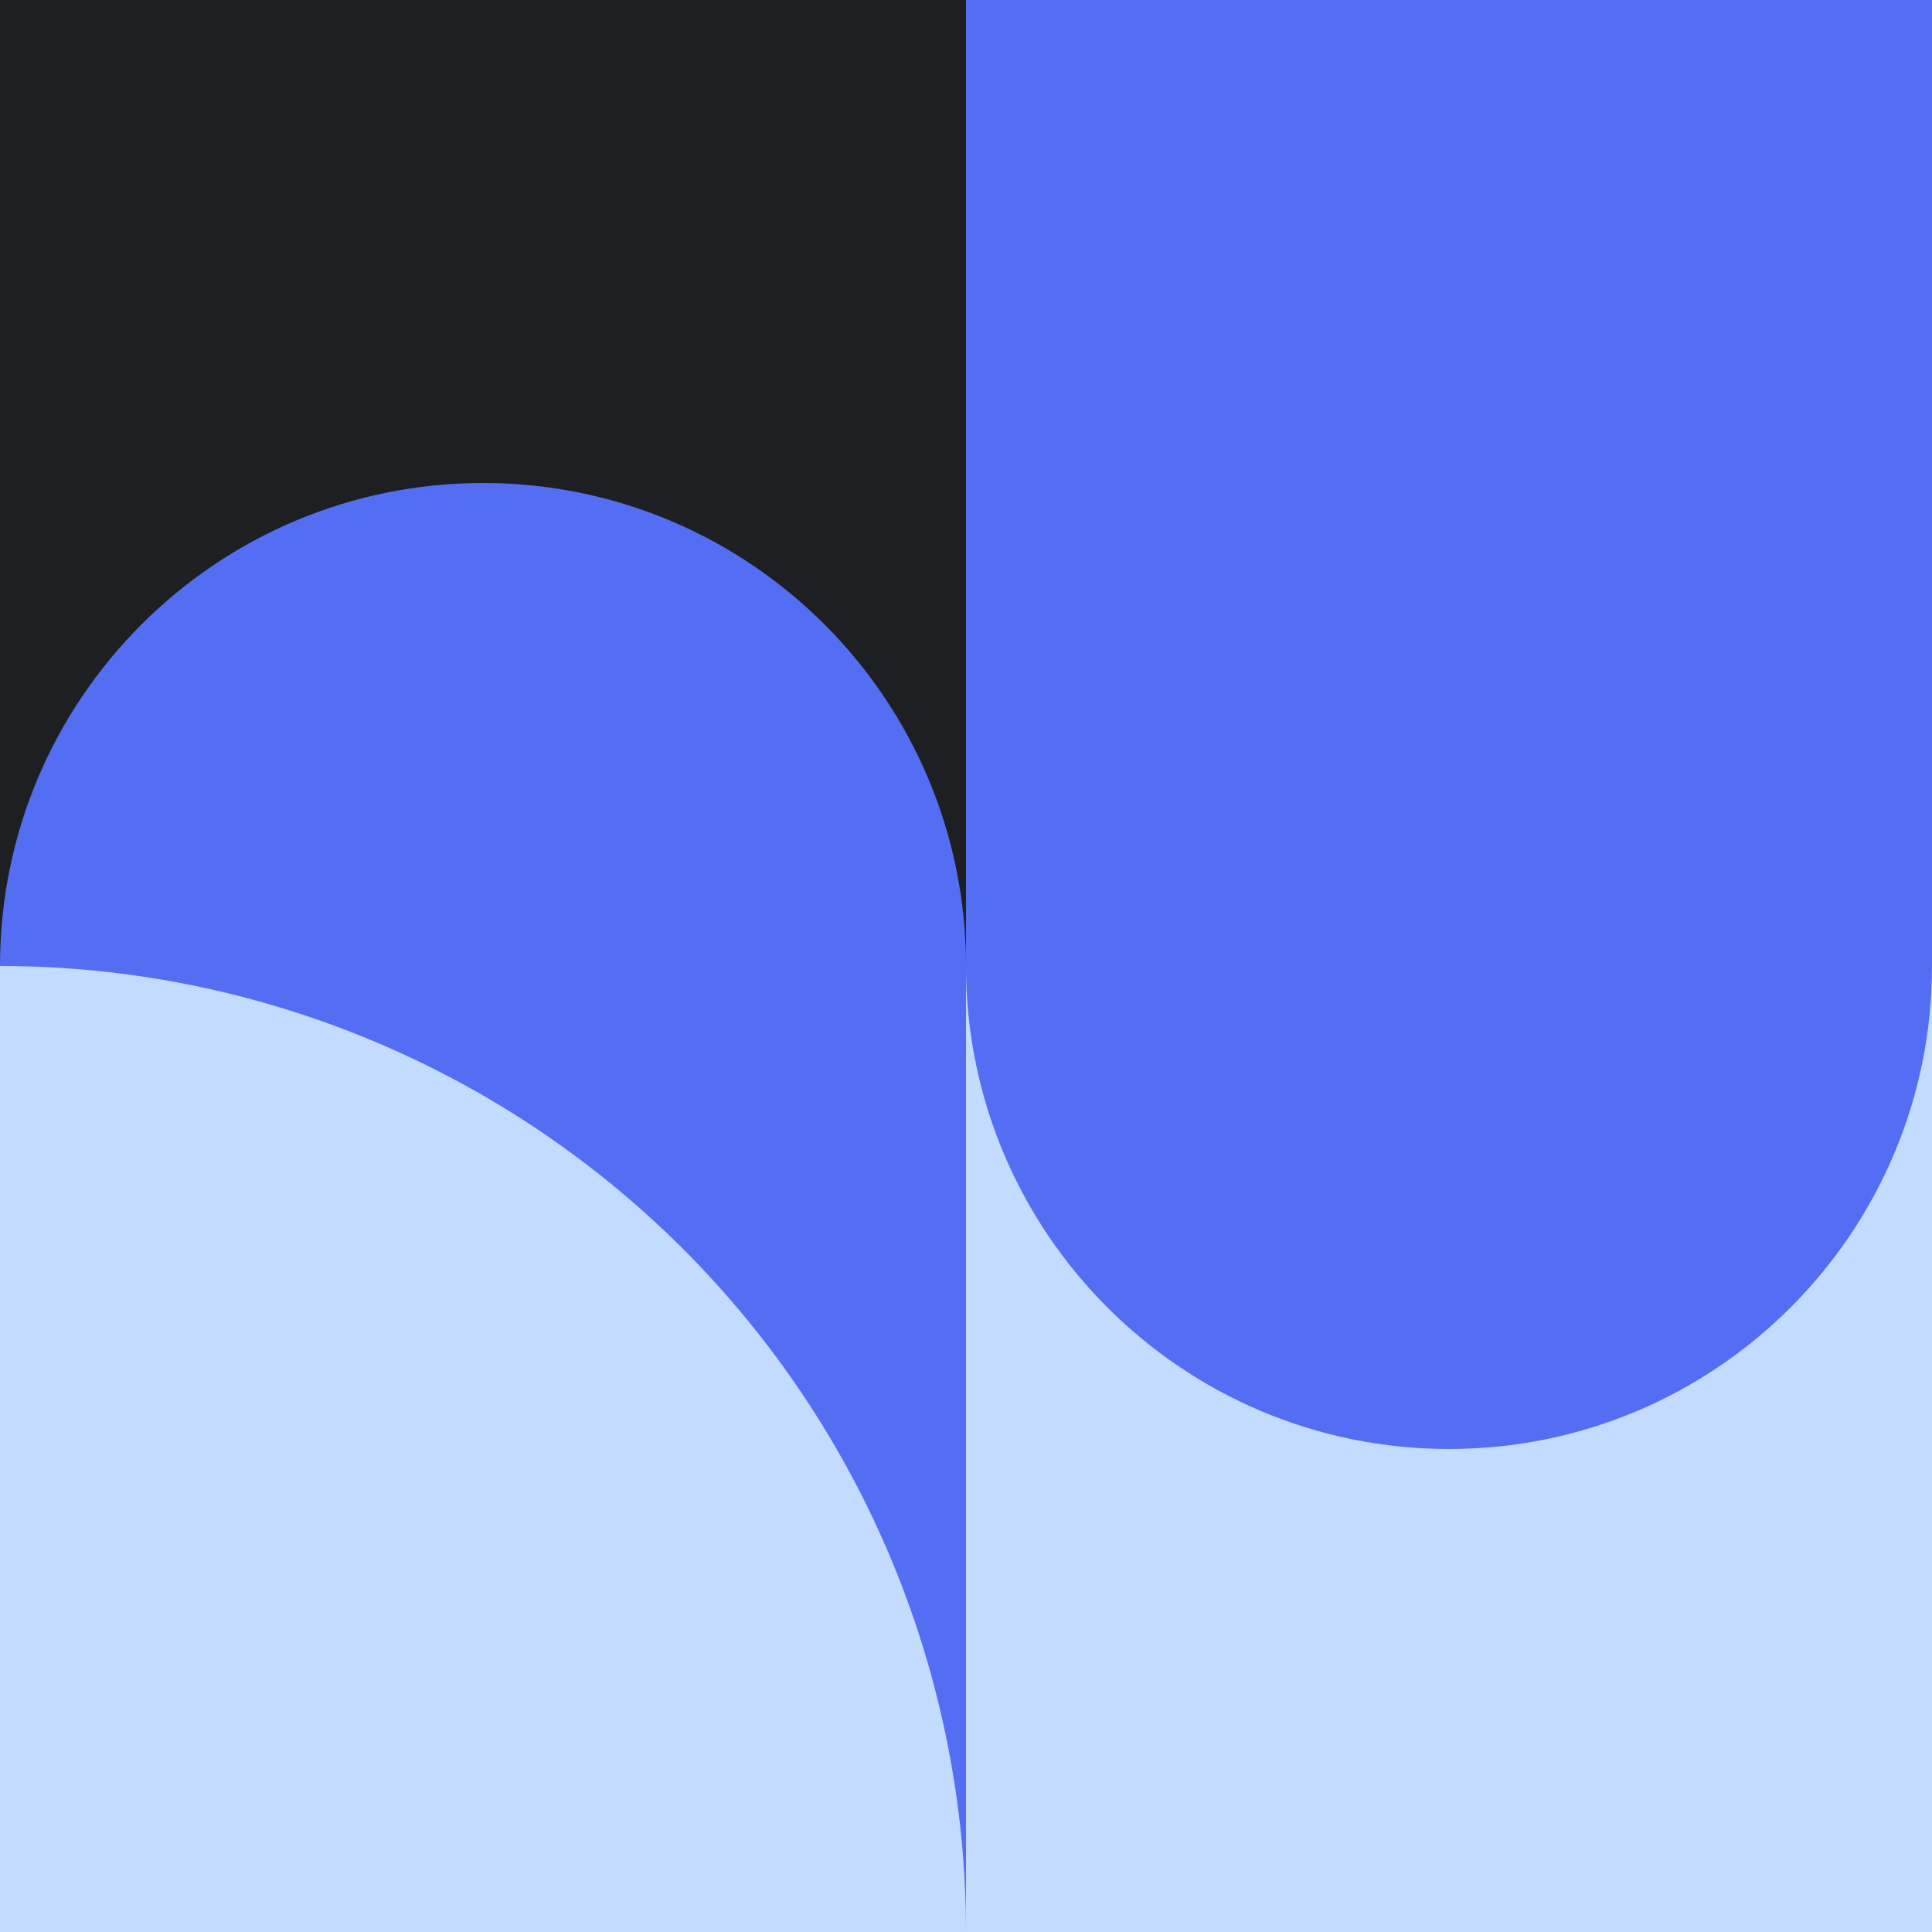
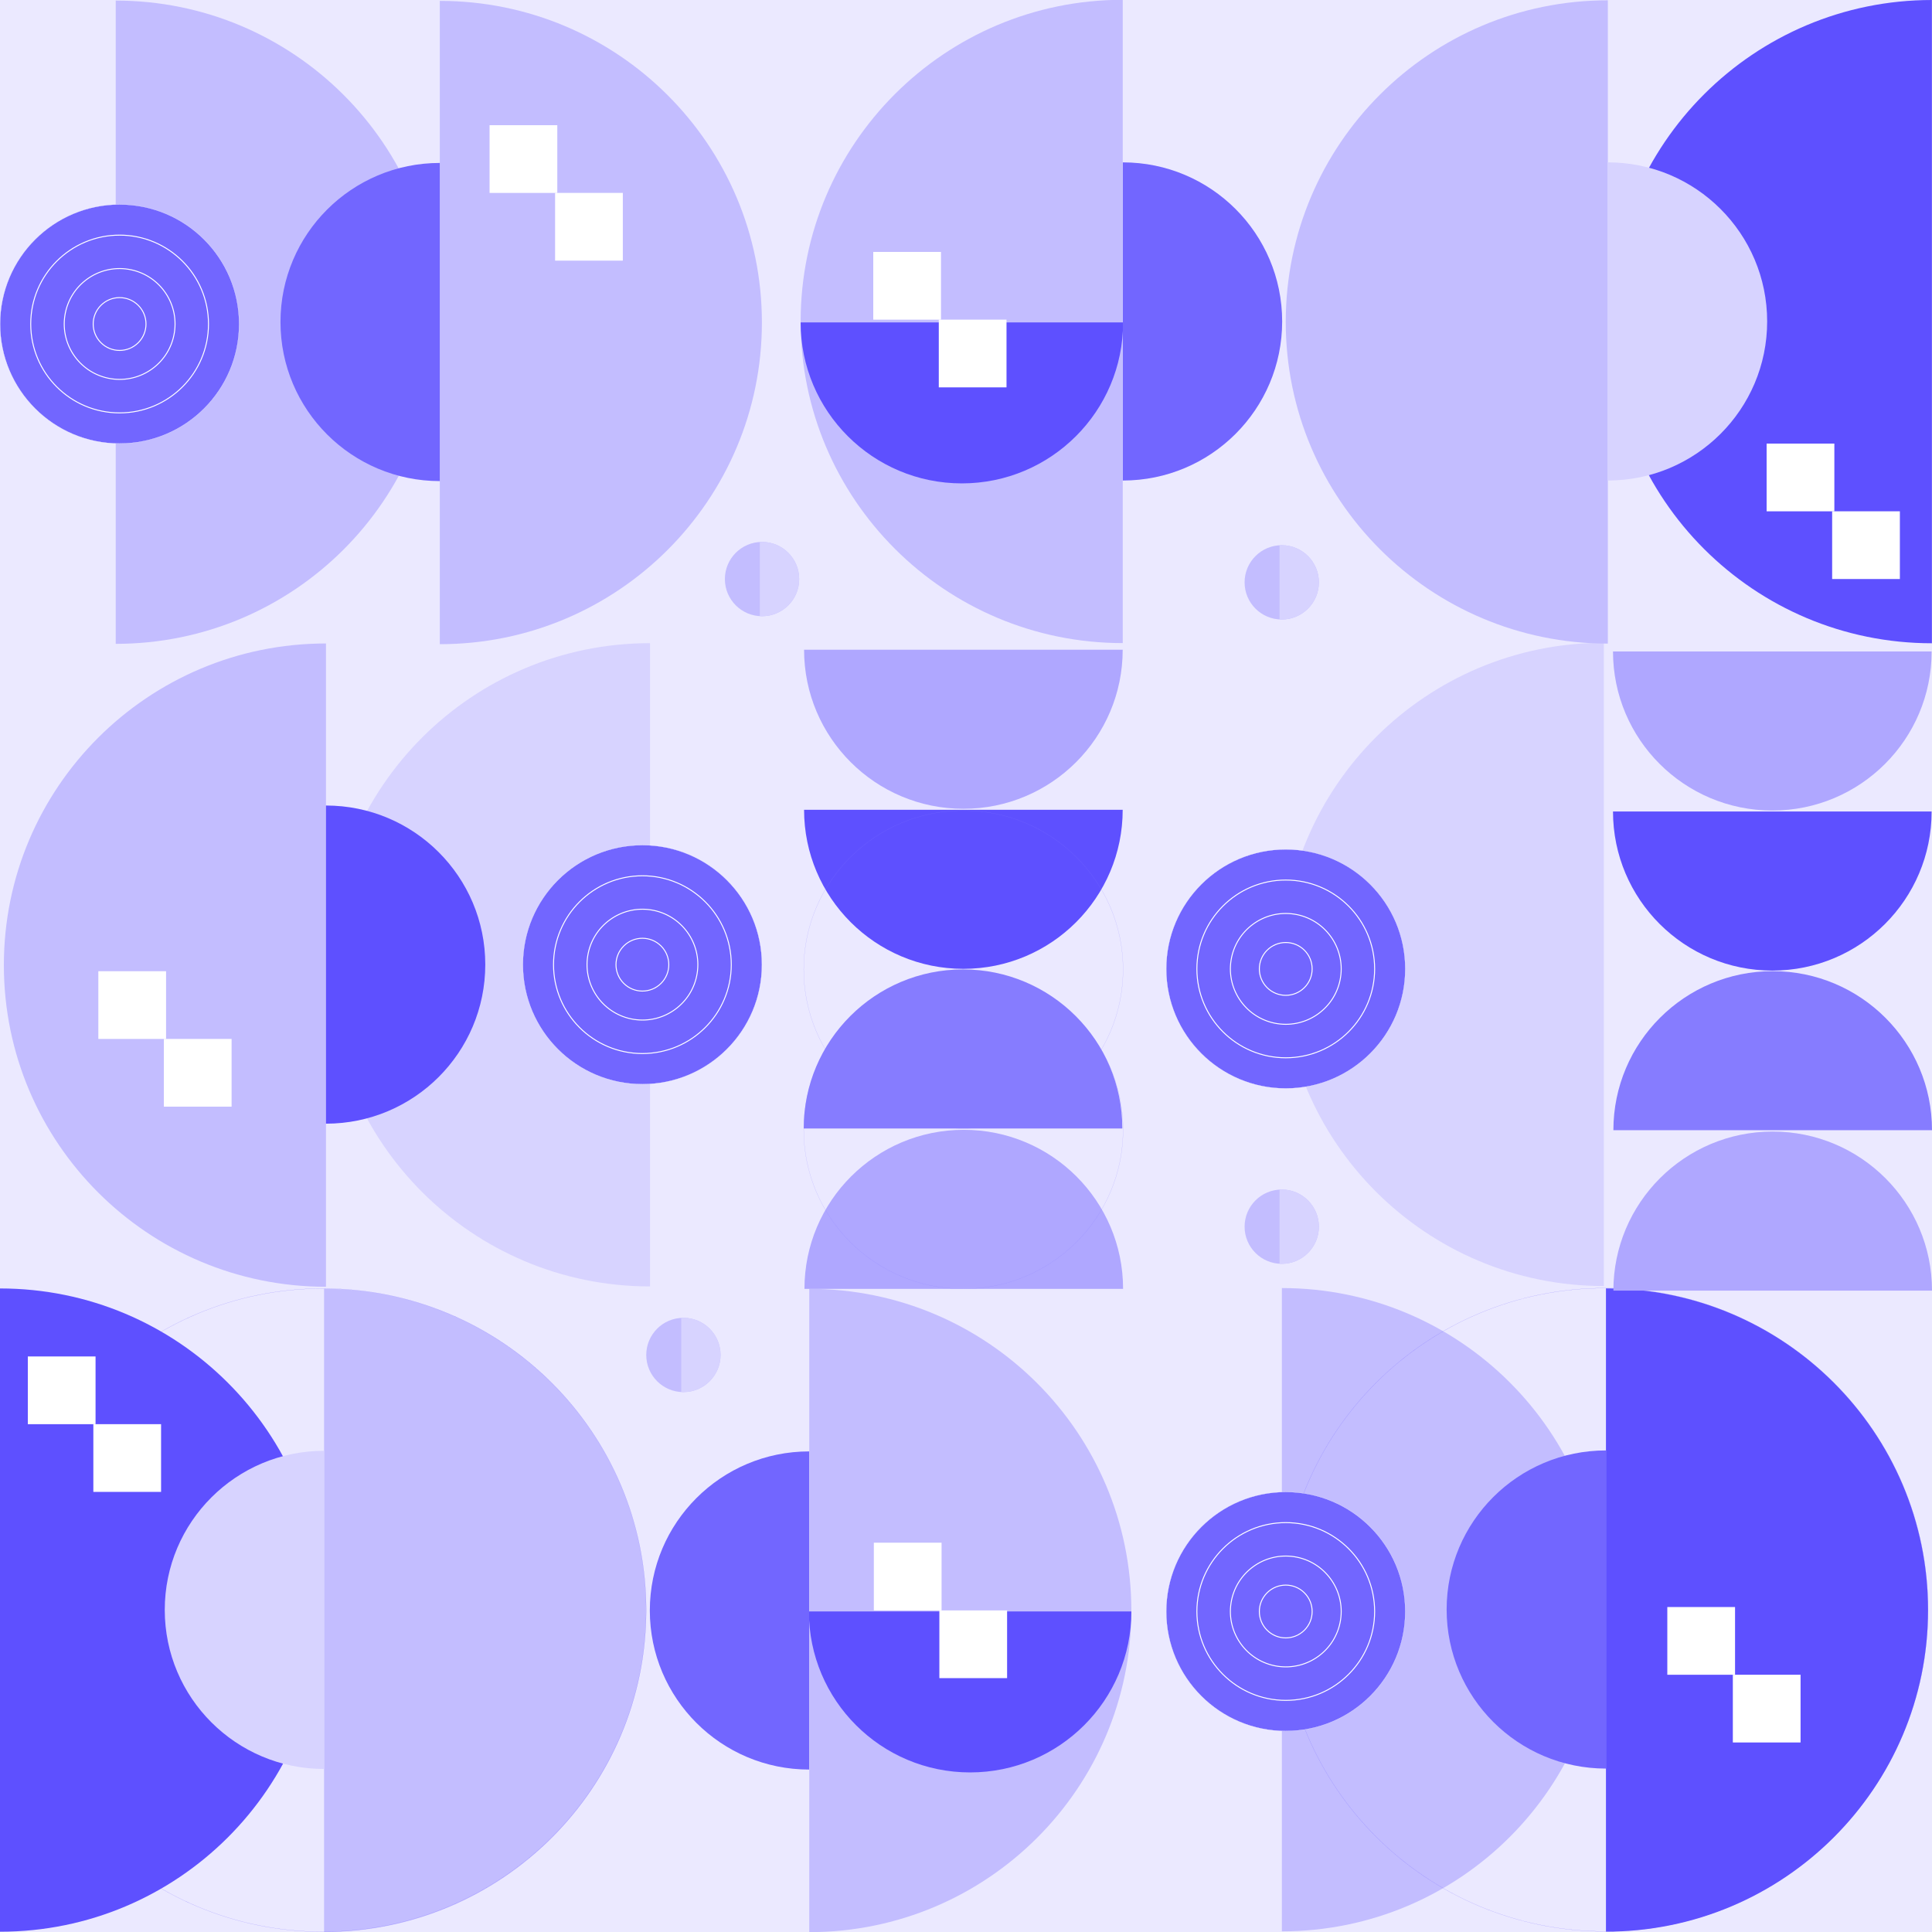
- <svg xmlns="http://www.w3.org/2000/svg" width="400" height="400" viewBox="0 0 400 400" fill="none">
-   <rect x="200" y="200" width="200" height="200" transform="rotate(180 200 200)" fill="#1D1F22" />
-   <path d="M100 100C44.772 100 0 144.772 0 200H200C200 144.772 155.228 100 100 100Z" fill="#546EF3" />
-   <rect width="200" height="200" transform="matrix(-1 0 0 1 400 0)" fill="#546EF3" />
-   <rect x="200" y="400" width="200" height="200" transform="rotate(180 200 400)" fill="#546EF3" />
-   <path d="M200 400C200 373.736 194.827 347.728 184.776 323.463C174.725 299.198 159.993 277.15 141.421 258.579C122.85 240.007 100.802 225.275 76.537 215.224C52.272 205.173 26.264 200 0 200L1.52588e-05 400H200Z" fill="#C2DBFF" />
-   <rect width="200" height="200" transform="matrix(-1 0 0 1 400 200)" fill="#C2DBFF" />
-   <path d="M300 300C244.772 300 200 255.228 200 200H400C400 255.228 355.228 300 300 300Z" fill="#546EF3" />
+ <svg xmlns="http://www.w3.org/2000/svg" width="10000" height="10000" viewBox="0 0 10000 10000" fill="none">
+   <g clip-path="url(#clip0_1701_210)">
+     <rect width="10000" height="10000" fill="#EBE9FF" />
+     <path d="M1667.16 8333.77C1667.16 9253.16 920.719 9998.54 0 9998.54V6669C920.719 6669 1667.16 7414.38 1667.16 8333.77Z" fill="#5E50FF" />
+     <path d="M3344.57 8335.37C3344.57 9254.76 2598.14 10000.3 1677.42 10000.3V6670.6C2598.14 6670.6 3344.57 7415.97 3344.57 8335.37Z" fill="#C3BDFF" />
+     <path d="M852.766 8332.7C852.766 7877.94 1221.99 7509.38 1677.42 7509.38V9156.16C1221.99 9156.03 852.766 8787.47 852.766 8332.7Z" fill="#D7D3FF" />
+     <path d="M1672.22 9998.8C2595.76 9998.8 3344.44 9253.46 3344.44 8334.03C3344.44 7414.61 2595.76 6669.27 1672.22 6669.27C748.678 6669.27 0 7414.61 0 8334.03C0 9253.46 748.678 9998.8 1672.22 9998.8Z" stroke="#5E50FF" stroke-width="0.5" stroke-miterlimit="10" />
+     <path d="M1697.42 4993.77C1697.42 5913.16 2443.85 6658.54 3364.57 6658.54V3329C2443.85 3329 1697.42 4074.38 1697.42 4993.77Z" fill="#D7D3FF" />
+     <path d="M19.999 4995.37C19.999 5914.76 766.435 6660.27 1687.15 6660.27V3330.6C766.435 3330.6 19.999 4075.97 19.999 4995.37Z" fill="#C3BDFF" />
+     <path d="M2511.8 4992.7C2511.8 4537.94 2142.58 4169.38 1687.15 4169.38V5816.16C2142.58 5816.03 2511.8 5447.47 2511.8 4992.7Z" fill="#5E50FF" />
+     <path d="M6634.42 4991.77C6634.42 5911.16 7380.85 6656.54 8301.57 6656.54V3327C7380.85 3327 6634.42 4072.38 6634.42 4991.77Z" fill="#D7D3FF" />
+     <path d="M8302.16 8331.77C8302.16 9251.16 7555.72 9996.54 6635 9996.54V6667C7555.72 6667 8302.16 7412.38 8302.16 8331.77Z" fill="#C3BDFF" />
+     <path d="M9979.57 8333.37C9979.57 9252.76 9233.14 9998.27 8312.42 9998.27V6668.6C9233.14 6668.6 9979.57 7413.97 9979.57 8333.37Z" fill="#5E50FF" />
+     <path d="M7487.77 8330.7C7487.77 7875.94 7856.99 7507.38 8312.42 7507.38V9154.16C7856.99 9154.03 7487.77 8785.47 7487.77 8330.7Z" fill="#7266FF" />
+     <path d="M8307.22 9996.8C9230.76 9996.8 9979.44 9251.46 9979.44 8332.03C9979.44 7412.61 9230.76 6667.27 8307.22 6667.27C7383.68 6667.27 6635 7412.61 6635 8332.03C6635 9251.46 7383.68 9996.8 8307.22 9996.8Z" stroke="#5E50FF" stroke-width="0.5" stroke-miterlimit="10" />
+     <path d="M2266.16 1667.77C2266.16 2587.16 1519.72 3332.54 599 3332.54V3C1519.72 3 2266.16 748.375 2266.16 1667.77Z" fill="#C3BDFF" />
+     <path d="M3943.57 1669.37C3943.57 2588.76 3197.14 3334.27 2276.42 3334.27V4.599C3197.14 4.599 3943.57 749.974 3943.57 1669.37Z" fill="#C3BDFF" />
+     <path d="M1451.77 1666.7C1451.77 1211.94 1820.99 843.379 2276.42 843.379V2490.16C1820.99 2490.03 1451.77 2121.47 1451.77 1666.7Z" fill="#7266FF" />
+     <path d="M8332.42 1664.77C8332.42 2584.16 9078.85 3329.54 9999.57 3329.54V0C9078.85 0 8332.42 745.375 8332.42 1664.77Z" fill="#5E50FF" />
+     <path d="M6655 1666.37C6655 2585.76 7401.43 3331.27 8322.15 3331.27V1.599C7401.43 1.599 6655 746.974 6655 1666.37Z" fill="#C3BDFF" />
+     <path d="M9146.8 1663.7C9146.8 1208.94 8777.58 840.379 8322.15 840.379V2487.16C8777.58 2487.03 9146.8 2118.47 9146.8 1663.7Z" fill="#D7D3FF" />
+     <path d="M4144.13 1663.9C4144.13 744.508 4890.57 -1 5811.29 -1V3328.67C4890.57 3328.67 4144.13 2583.43 4144.13 1663.9Z" fill="#C3BDFF" />
+     <path d="M4978.64 2502.02C4517.75 2502.02 4144 2128.93 4144 1668.7H5813.15C5813.29 2128.93 5439.67 2502.02 4978.64 2502.02Z" fill="#5E50FF" />
+     <path d="M6636.47 1663.9C6636.47 2118.67 6267.25 2487.22 5811.82 2487.22V840.445C6267.25 840.445 6636.47 1209.13 6636.47 1663.9Z" fill="#7266FF" />
+     <path d="M5855.84 8335.9C5855.84 7416.51 5109.4 6671 4188.68 6671V10000.7C5109.4 10000.7 5855.84 9255.43 5855.84 8335.9Z" fill="#C3BDFF" />
+     <path d="M5021.33 9174.02C5482.22 9174.02 5855.97 8800.93 5855.97 8340.7H4186.82C4186.68 8800.93 4560.3 9174.02 5021.33 9174.02Z" fill="#5E50FF" />
+     <path d="M3363.5 8335.9C3363.5 8790.67 3732.72 9159.22 4188.15 9159.22V7512.44C3732.72 7512.44 3363.5 7881.13 3363.5 8335.9Z" fill="#7266FF" />
+     <path d="M7273.65 8341.06C7273.65 8682.68 6996.7 8959.62 6655.07 8959.62C6313.44 8959.62 6036.5 8682.68 6036.5 8341.06C6036.5 7999.44 6313.44 7722.5 6655.07 7722.5C6996.7 7722.5 7273.65 7999.44 7273.65 8341.06Z" fill="#7266FF" stroke="white" />
+     <path d="M6655.07 8801.08C6909.14 8801.08 7115.1 8595.13 7115.1 8341.06C7115.1 8087 6909.14 7881.04 6655.07 7881.04C6401.01 7881.04 6195.04 8087 6195.04 8341.06C6195.04 8595.13 6401.01 8801.08 6655.07 8801.08Z" fill="#7266FF" stroke="white" stroke-width="5" stroke-miterlimit="10" />
+     <path d="M6938.58 8385.49C6963.18 8229.02 6856.27 8082.23 6699.8 8057.63C6543.32 8033.03 6396.54 8139.94 6371.94 8296.41C6347.34 8452.88 6454.25 8599.67 6610.72 8624.27C6767.2 8648.87 6913.99 8541.96 6938.58 8385.49Z" fill="#7266FF" stroke="white" stroke-width="5" stroke-miterlimit="10" />
+     <path d="M6751.65 8437.75C6805.03 8384.37 6805.03 8297.84 6751.65 8244.46C6698.28 8191.09 6611.74 8191.09 6558.36 8244.46C6504.99 8297.84 6504.99 8384.37 6558.36 8437.75C6611.74 8491.12 6698.28 8491.12 6751.65 8437.75Z" fill="#7266FF" stroke="white" stroke-width="5" stroke-miterlimit="10" />
+     <path d="M7273.65 5015.06C7273.65 5356.68 6996.7 5633.62 6655.07 5633.62C6313.44 5633.62 6036.5 5356.68 6036.5 5015.06C6036.5 4673.44 6313.44 4396.5 6655.07 4396.5C6996.7 4396.5 7273.65 4673.44 7273.65 5015.06Z" fill="#7266FF" stroke="white" />
+     <path d="M6655.07 5475.08C6909.14 5475.08 7115.1 5269.13 7115.1 5015.06C7115.1 4761 6909.14 4555.04 6655.07 4555.04C6401.01 4555.04 6195.04 4761 6195.04 5015.06C6195.04 5269.13 6401.01 5475.08 6655.07 5475.08Z" fill="#7266FF" stroke="white" stroke-width="5" stroke-miterlimit="10" />
+     <path d="M6938.58 5059.49C6963.18 4903.02 6856.27 4756.23 6699.8 4731.63C6543.32 4707.03 6396.54 4813.94 6371.94 4970.41C6347.34 5126.88 6454.25 5273.67 6610.72 5298.27C6767.2 5322.87 6913.99 5215.96 6938.58 5059.49Z" fill="#7266FF" stroke="white" stroke-width="5" stroke-miterlimit="10" />
+     <path d="M6751.65 5111.75C6805.03 5058.37 6805.03 4971.84 6751.65 4918.46C6698.28 4865.09 6611.74 4865.09 6558.36 4918.46C6504.99 4971.84 6504.99 5058.37 6558.36 5111.75C6611.74 5165.12 6698.28 5165.12 6751.65 5111.75Z" fill="#7266FF" stroke="white" stroke-width="5" stroke-miterlimit="10" />
+     <path d="M3943.65 4993.06C3943.65 5334.68 3666.7 5611.62 3325.07 5611.62C2983.44 5611.62 2706.5 5334.68 2706.5 4993.06C2706.5 4651.44 2983.44 4374.5 3325.07 4374.5C3666.7 4374.5 3943.65 4651.44 3943.65 4993.06Z" fill="#7266FF" stroke="white" />
+     <path d="M3325.07 5453.08C3579.14 5453.08 3785.1 5247.13 3785.1 4993.06C3785.1 4739 3579.14 4533.04 3325.07 4533.04C3071.01 4533.04 2865.04 4739 2865.04 4993.06C2865.04 5247.13 3071.01 5453.08 3325.07 5453.08Z" fill="#7266FF" stroke="white" stroke-width="5" stroke-miterlimit="10" />
+     <path d="M3608.58 5037.49C3633.18 4881.02 3526.27 4734.23 3369.8 4709.63C3213.32 4685.03 3066.54 4791.94 3041.94 4948.41C3017.34 5104.88 3124.25 5251.67 3280.72 5276.27C3437.2 5300.87 3583.99 5193.96 3608.58 5037.49Z" fill="#7266FF" stroke="white" stroke-width="5" stroke-miterlimit="10" />
+     <path d="M3421.65 5089.75C3475.03 5036.37 3475.03 4949.84 3421.65 4896.46C3368.28 4843.09 3281.74 4843.09 3228.36 4896.46C3174.99 4949.84 3174.99 5036.37 3228.36 5089.75C3281.74 5143.12 3368.28 5143.12 3421.65 5089.75Z" fill="#7266FF" stroke="white" stroke-width="5" stroke-miterlimit="10" />
+     <path d="M1237.65 1677.06C1237.65 2018.68 960.703 2295.62 619.074 2295.62C277.445 2295.62 0.5 2018.68 0.5 1677.06C0.5 1335.44 277.445 1058.5 619.074 1058.5C960.703 1058.5 1237.65 1335.44 1237.65 1677.06Z" fill="#7266FF" stroke="white" />
+     <path d="M619.073 2137.08C873.141 2137.08 1079.1 1931.13 1079.1 1677.06C1079.1 1423 873.141 1217.04 619.073 1217.04C365.005 1217.04 159.043 1423 159.043 1677.06C159.043 1931.13 365.005 2137.08 619.073 2137.08Z" fill="#7266FF" stroke="white" stroke-width="5" stroke-miterlimit="10" />
+     <path d="M902.584 1721.49C927.182 1565.02 820.275 1418.23 663.799 1393.63C507.324 1369.03 360.536 1475.94 335.937 1632.41C311.339 1788.88 418.246 1935.67 574.721 1960.27C731.197 1984.87 877.986 1877.96 902.584 1721.49Z" fill="#7266FF" stroke="white" stroke-width="5" stroke-miterlimit="10" />
+     <path d="M715.651 1773.75C769.026 1720.37 769.026 1633.84 715.651 1580.46C662.276 1527.09 575.739 1527.09 522.364 1580.46C468.989 1633.84 468.989 1720.37 522.364 1773.75C575.739 1827.12 662.276 1827.12 715.651 1773.75Z" fill="#7266FF" stroke="white" stroke-width="5" stroke-miterlimit="10" />
+     <path d="M4986.52 4186.32C4531.09 4186.32 4161.87 3817.63 4161.87 3363H5811.03C5811.17 3817.77 5441.95 4186.32 4986.52 4186.32Z" fill="#AFA7FF" />
+     <path d="M4986.52 5014.71C4531.09 5014.71 4161.87 4646.02 4161.87 4191.39H5811.03C5811.17 4646.15 5441.95 5014.71 4986.52 5014.71Z" fill="#5E50FF" />
+     <path d="M4988.51 5847.89C4533.08 5847.89 4163.86 6216.58 4163.86 6671.22H5813.03C5813.16 6216.58 5443.94 5847.89 4988.51 5847.89Z" fill="#AFA7FF" />
+     <path d="M4986.52 5840.83C5442.99 5840.83 5813.03 5472.46 5813.03 5018.04C5813.03 4563.63 5442.99 4195.25 4986.52 4195.25C4530.04 4195.25 4160 4563.63 4160 5018.04C4160 5472.46 4530.04 5840.83 4986.52 5840.83Z" stroke="#867CFF" stroke-width="0.5" stroke-miterlimit="10" />
+     <path d="M4984.52 5017.64C5439.95 5017.64 5809.17 5386.33 5809.17 5840.96H4160C4159.87 5386.33 4529.09 5017.64 4984.52 5017.64Z" fill="#867CFF" />
+     <path d="M4986.52 6671.08C4530.04 6671.08 4160 6302.71 4160 5848.29C4160 5393.88 4530.04 5025.5 4986.52 5025.5C5442.99 5025.5 5813.03 5393.88 5813.03 5848.29C5813.03 6302.71 5442.99 6671.08 4986.52 6671.08Z" stroke="#867CFF" stroke-width="0.5" stroke-miterlimit="10" />
+     <path d="M9173.52 4195.32C8718.09 4195.32 8348.87 3826.63 8348.87 3372H9998.03C9998.17 3826.77 9628.95 4195.32 9173.52 4195.32Z" fill="#AFA7FF" />
+     <path d="M9173.52 5023.71C8718.09 5023.71 8348.87 4655.02 8348.87 4200.39H9998.03C9998.17 4655.15 9628.95 5023.71 9173.52 5023.71Z" fill="#5E50FF" />
+     <path d="M9175.51 5026.64C8720.08 5026.64 8350.86 5395.33 8350.86 5849.96H10000C10000.2 5395.33 9630.94 5026.64 9175.51 5026.64Z" fill="#867CFF" />
+     <path d="M9175.51 5856.89C8720.08 5856.89 8350.86 6225.58 8350.86 6680.22H10000C10000.2 6225.58 9630.94 5856.89 9175.51 5856.89Z" fill="#AFA7FF" />
+     <path d="M8980.56 8318H8630V8668.55H8980.56V8318Z" fill="white" />
+     <path d="M494.561 7021H144V7371.55H494.561V7021Z" fill="white" />
+     <path d="M859.561 5027H509V5377.55H859.561V5027Z" fill="white" />
+     <path d="M9494.56 2296H9144V2646.55H9494.56V2296Z" fill="white" />
+     <path d="M4870.56 1304H4520V1654.55H4870.56V1304Z" fill="white" />
+     <path d="M4873.56 7985H4523V8335.55H4873.56V7985Z" fill="white" />
+     <path d="M2884.56 648H2534V998.554H2884.56V648Z" fill="white" />
+     <path d="M9319.72 8668.45H8969.16V9019H9319.72V8668.45Z" fill="white" />
+     <path d="M833.721 7371.45H483.16V7722H833.721V7371.45Z" fill="white" />
+     <path d="M1198.72 5377.45H848.16V5728H1198.72V5377.45Z" fill="white" />
+     <path d="M9833.72 2646.45H9483.16V2997H9833.72V2646.45Z" fill="white" />
+     <path d="M5209.72 1654.45H4859.16V2005H5209.72V1654.45Z" fill="white" />
+     <path d="M5212.72 8335.45H4862.16V8686H5212.72V8335.45Z" fill="white" />
+     <path d="M3223.72 998.446H2873.16V1349H3223.72V998.446Z" fill="white" />
+     <path d="M6634.27 6541.53C6740.46 6541.53 6826.54 6455.45 6826.54 6349.27C6826.54 6243.08 6740.46 6157 6634.27 6157C6528.08 6157 6442 6243.08 6442 6349.27C6442 6455.45 6528.08 6541.53 6634.27 6541.53Z" fill="#C3BDFF" />
+     <path d="M6634.27 6157C6630.51 6157 6626.74 6157.32 6622.98 6157.54V6540.89C6626.74 6541.1 6630.51 6541.43 6634.27 6541.43C6740.41 6541.43 6826.54 6455.4 6826.54 6349.16C6826.43 6243.13 6740.41 6157 6634.27 6157Z" fill="#D7D3FF" />
+     <path d="M3537.27 7205.53C3643.46 7205.53 3729.54 7119.45 3729.54 7013.27C3729.54 6907.08 3643.46 6821 3537.27 6821C3431.08 6821 3345 6907.08 3345 7013.27C3345 7119.45 3431.08 7205.53 3537.27 7205.53Z" fill="#C3BDFF" />
+     <path d="M3537.27 6821C3533.51 6821 3529.74 6821.32 3525.98 6821.54V7204.89C3529.74 7205.1 3533.51 7205.43 3537.27 7205.43C3643.41 7205.43 3729.54 7119.4 3729.54 7013.16C3729.43 6907.13 3643.41 6821 3537.27 6821Z" fill="#D7D3FF" />
+     <path d="M3944.27 3189.53C4050.46 3189.53 4136.54 3103.45 4136.54 2997.27C4136.54 2891.08 4050.46 2805 3944.27 2805C3838.08 2805 3752 2891.08 3752 2997.27C3752 3103.45 3838.08 3189.53 3944.27 3189.53Z" fill="#C3BDFF" />
+     <path d="M3944.27 2805C3940.51 2805 3936.74 2805.32 3932.98 2805.54V3188.89C3936.74 3189.1 3940.51 3189.43 3944.27 3189.43C4050.41 3189.43 4136.54 3103.4 4136.54 2997.16C4136.43 2891.13 4050.41 2805 3944.27 2805Z" fill="#D7D3FF" />
+     <path d="M6634.27 3206.53C6740.46 3206.53 6826.54 3120.45 6826.54 3014.27C6826.54 2908.08 6740.46 2822 6634.27 2822C6528.08 2822 6442 2908.08 6442 3014.27C6442 3120.45 6528.08 3206.53 6634.27 3206.53Z" fill="#C3BDFF" />
+     <path d="M6634.27 2822C6630.51 2822 6626.74 2822.32 6622.98 2822.54V3205.89C6626.74 3206.1 6630.51 3206.43 6634.27 3206.43C6740.41 3206.43 6826.54 3120.4 6826.54 3014.16C6826.43 2908.13 6740.41 2822 6634.27 2822Z" fill="#D7D3FF" />
+   </g>
+   <defs>
+     <clipPath id="clip0_1701_210">
+       <rect width="10000" height="10000" fill="white" />
+     </clipPath>
+   </defs>
</svg>
